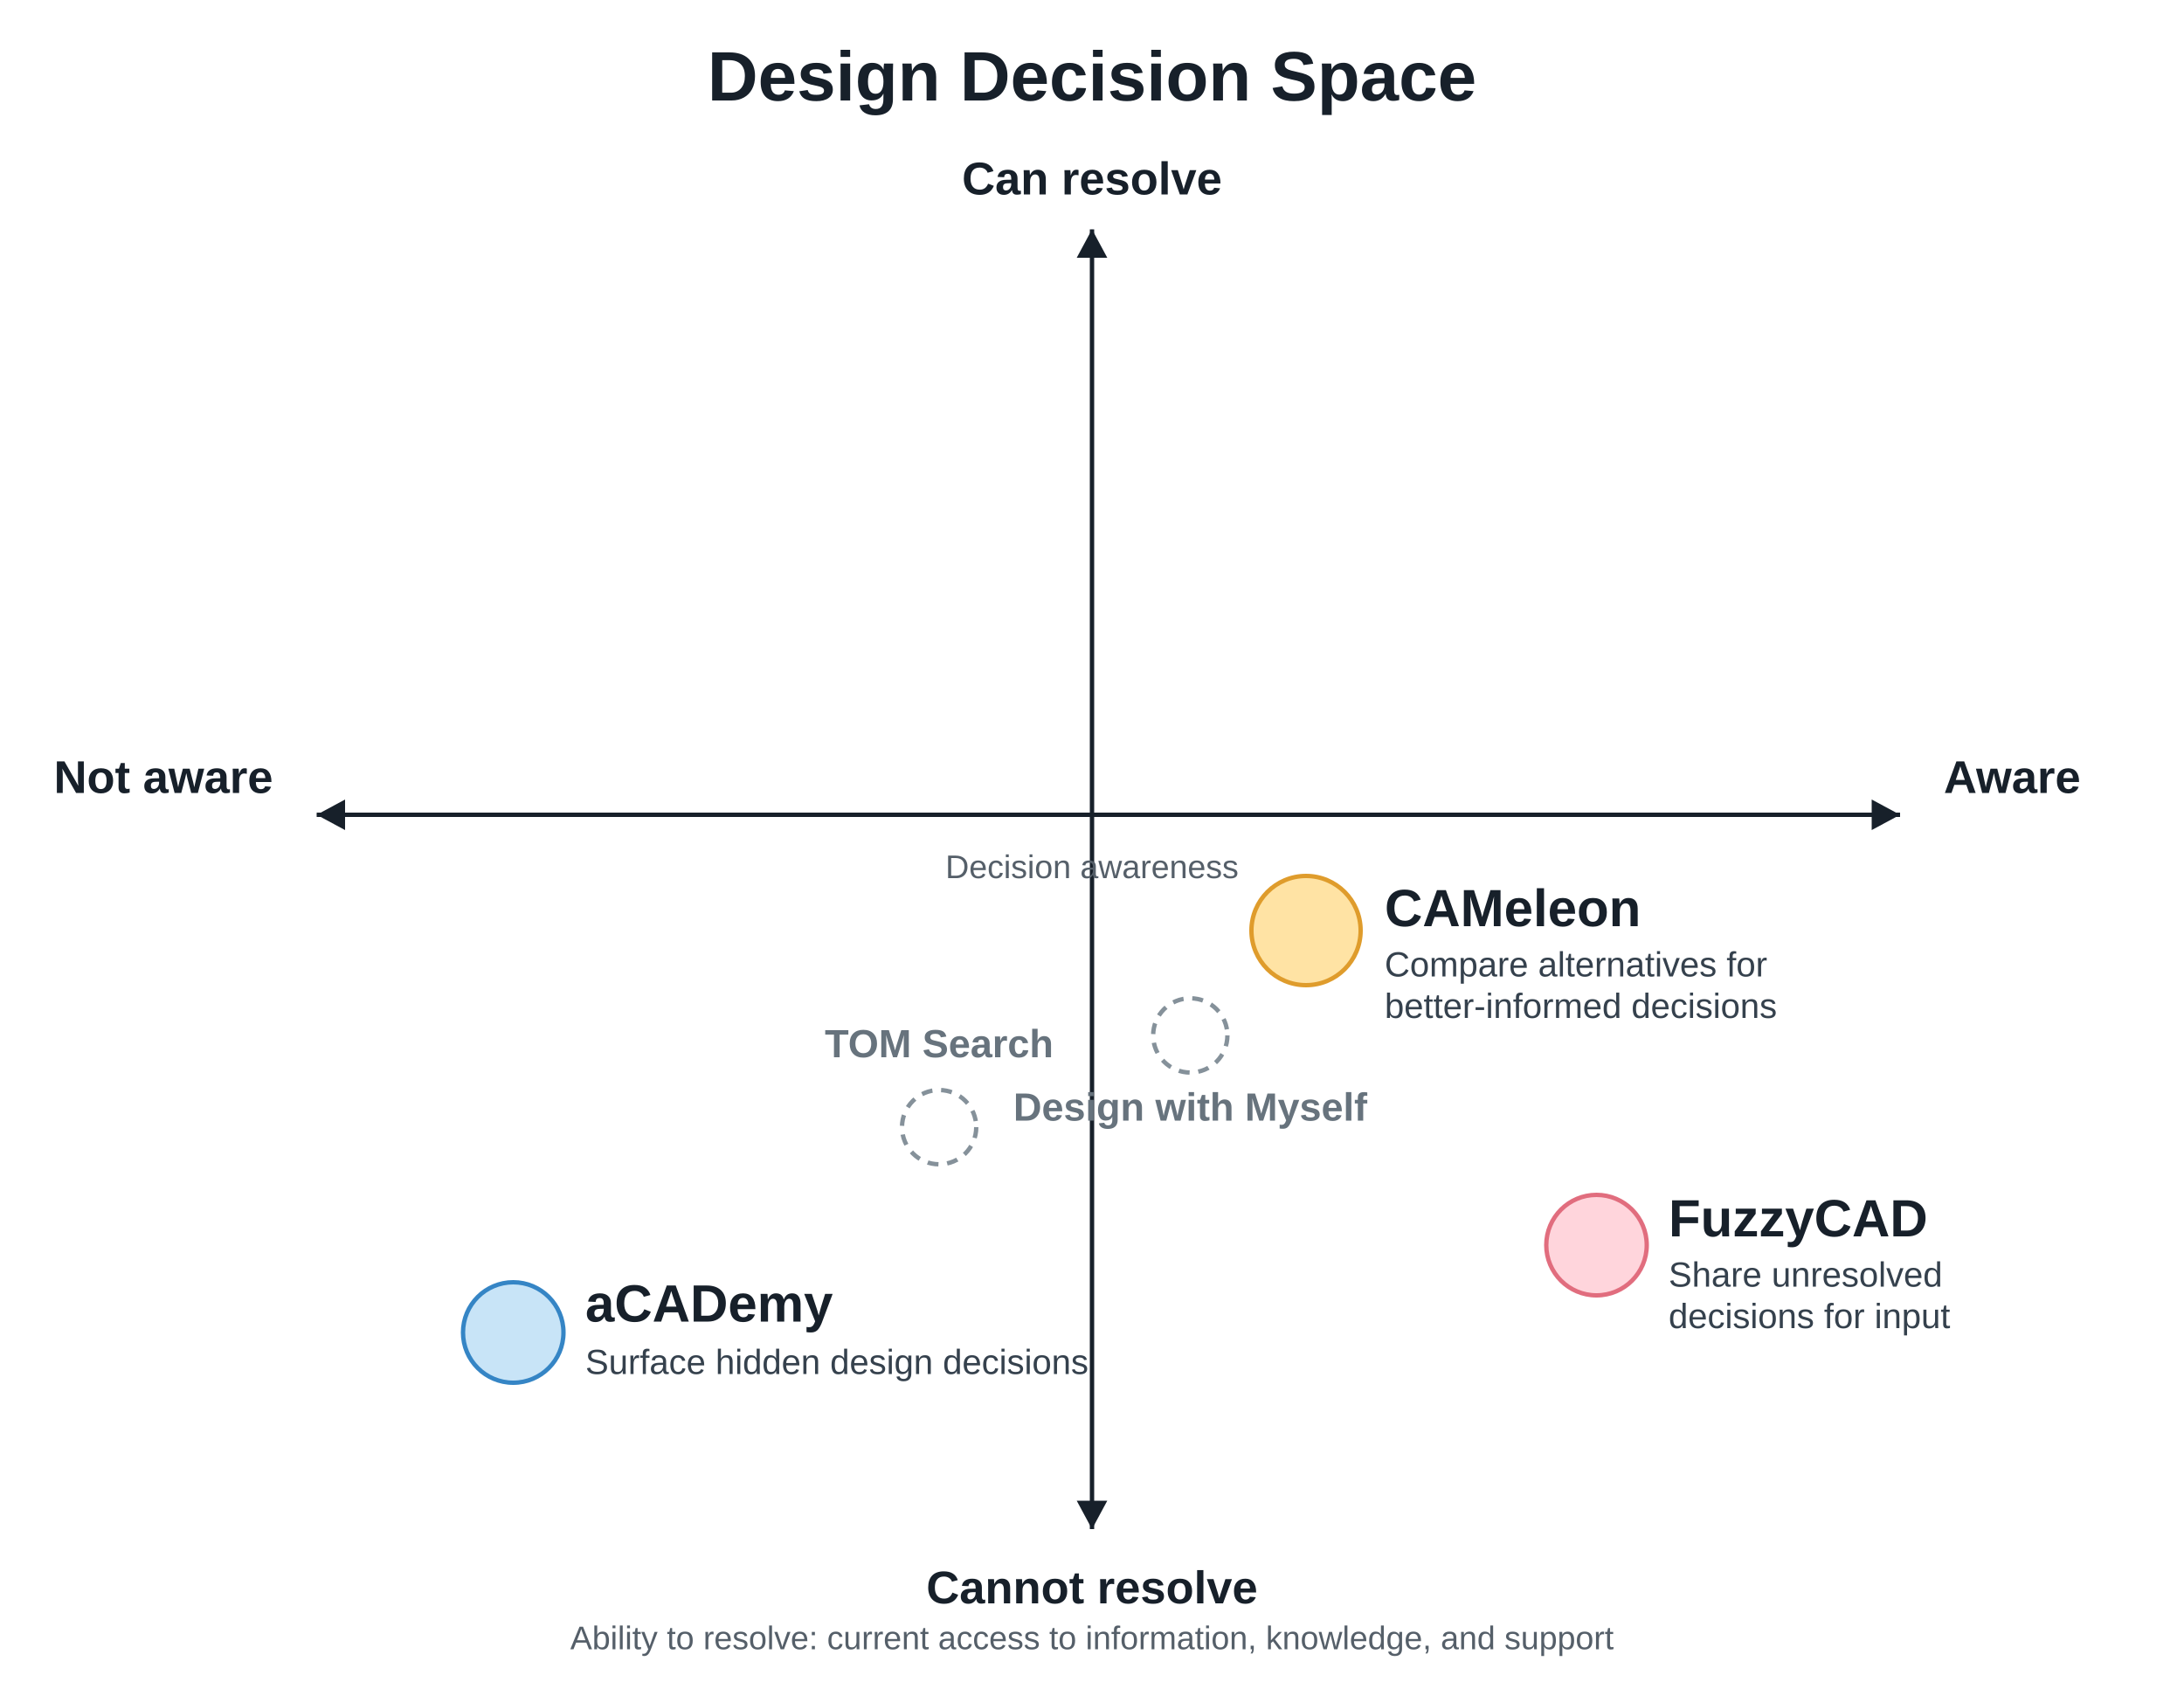
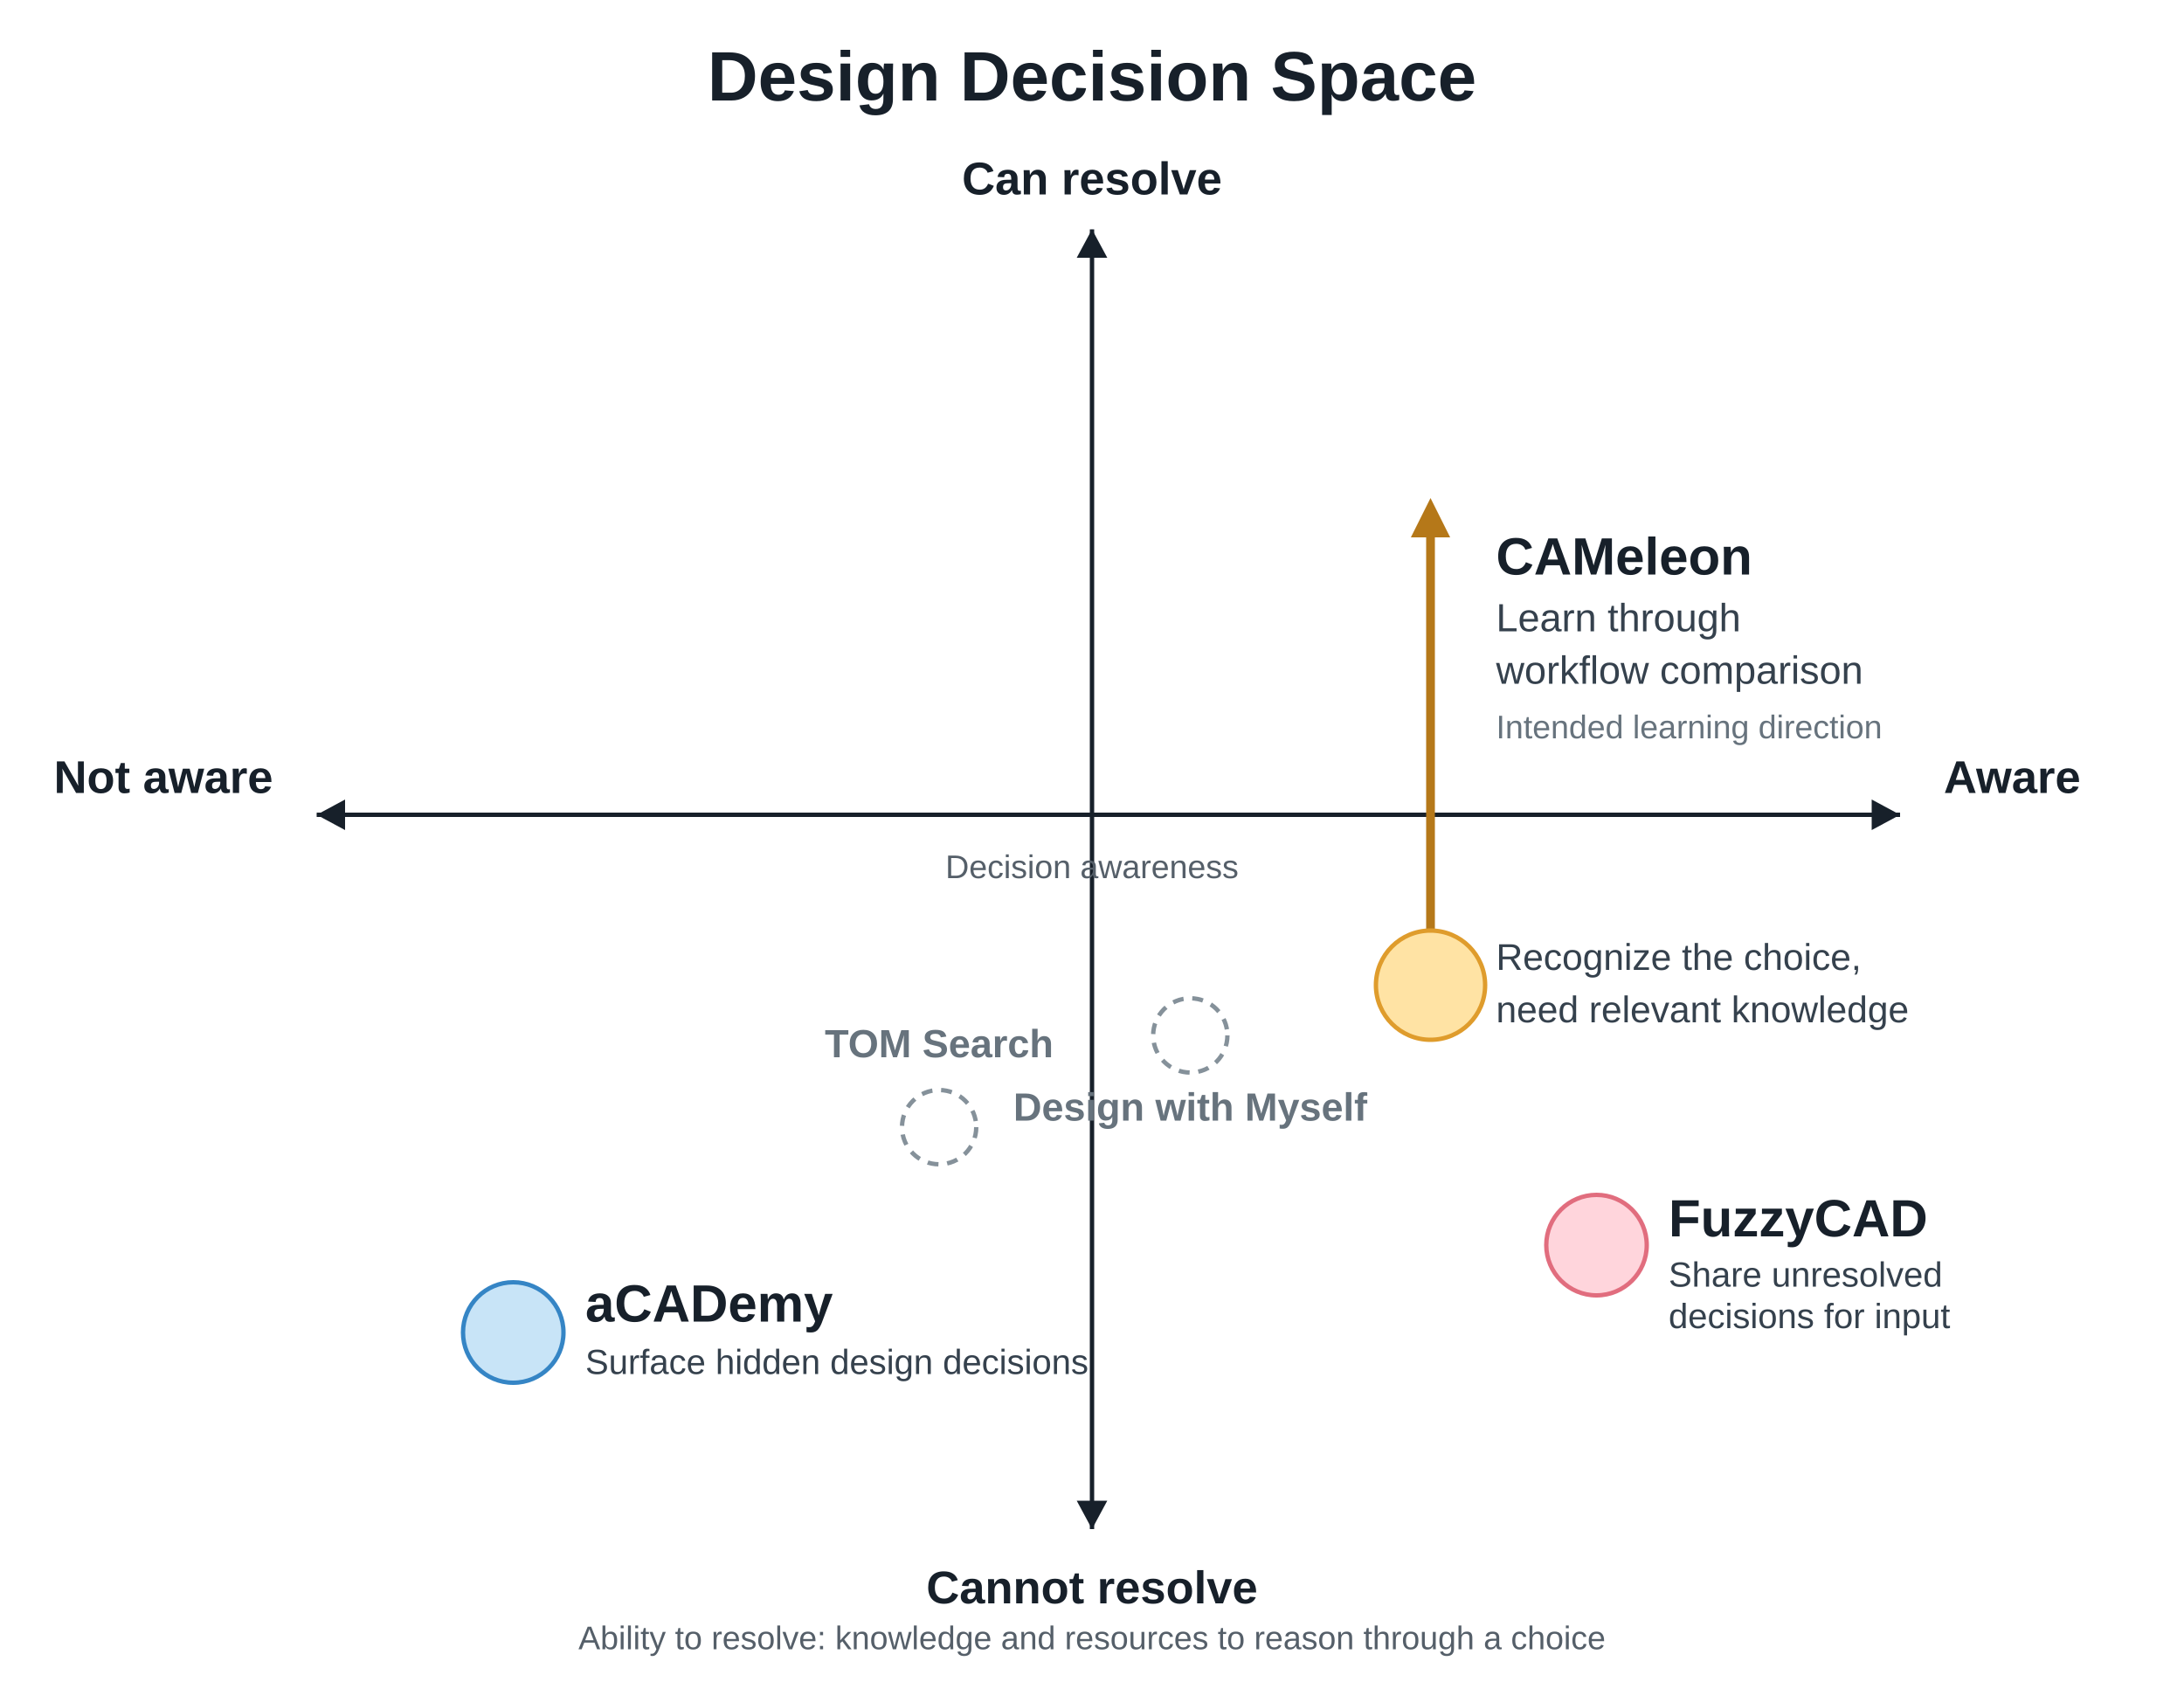
<svg xmlns="http://www.w3.org/2000/svg" viewBox="0 0 1000 770" role="img" aria-labelledby="title description">
  <rect width="1000" height="770" fill="#fff" />
  <g font-family="Arial, Helvetica, sans-serif" fill="#17202a">
    <text x="500" y="46" font-size="32" font-weight="700" text-anchor="middle">Design Decision Space</text>
    <g stroke="#17202a" stroke-width="2" fill="none">
      <path d="M145 373 H870 M500 105 V700" />
      <path d="M145 373 l13 -7 v14 z M870 373 l-13 -7 v14 z M500 105 l-7 13 h14 z M500 700 l-7 -13 h14 z" fill="#17202a" stroke="none" />
    </g>
    <g font-size="21" font-weight="700">
      <text x="500" y="89" text-anchor="middle">Can resolve</text>
      <text x="500" y="734" text-anchor="middle">Cannot resolve</text>
      <text x="125" y="363" text-anchor="end">Not aware</text>
      <text x="890" y="363">Aware</text>
    </g>
    <g font-size="15" fill="#555f69">
-       <text x="500" y="755" text-anchor="middle">Ability to resolve: current access to information, knowledge, and support</text>
+       <text x="500" y="755" text-anchor="middle">Ability to resolve: knowledge and resources to reason through a choice</text>
      <text x="500" y="402" text-anchor="middle">Decision awareness</text>
    </g>
    <circle cx="235" cy="610" r="23" fill="#c8e4f7" stroke="#3585c5" stroke-width="2" />
    <text x="268" y="605" font-size="24" font-weight="700">aCADemy</text>
    <text x="268" y="629" font-size="16" fill="#35414d">Surface hidden design decisions</text>
-     <circle cx="598" cy="426" r="25" fill="#ffe3a4" stroke="#df9c2c" stroke-width="2" />
-     <text x="634" y="424" font-size="24" font-weight="700">CAMeleon</text>
-     <text x="634" y="447" font-size="16" fill="#35414d">Compare alternatives for</text>
-     <text x="634" y="466" font-size="16" fill="#35414d">better-informed decisions</text>
+     <path d="M655 426 V244" fill="none" stroke="#b57819" stroke-width="4" />
+     <path d="M655 228 l-9 18 h18 z" fill="#b57819" />
+     <circle cx="655" cy="451" r="25" fill="#ffe3a4" stroke="#df9c2c" stroke-width="2" />
+     <text x="685" y="263" font-size="24" font-weight="700">CAMeleon</text>
+     <text x="685" y="289" font-size="18" fill="#35414d">Learn through</text>
+     <text x="685" y="313" font-size="18" fill="#35414d">workflow comparison</text>
+     <text x="685" y="444" font-size="17" fill="#35414d">Recognize the choice,</text>
+     <text x="685" y="468" font-size="17" fill="#35414d">need relevant knowledge</text>
+     <text x="685" y="338" font-size="15" fill="#67737d">Intended learning direction</text>
    <circle cx="731" cy="570" r="23" fill="#ffd5dc" stroke="#e16d7e" stroke-width="2" />
    <text x="764" y="566" font-size="24" font-weight="700">FuzzyCAD</text>
    <text x="764" y="589" font-size="16" fill="#35414d">Share unresolved</text>
    <text x="764" y="608" font-size="16" fill="#35414d">decisions for input</text>
    <g fill="none" stroke="#85919a" stroke-width="2" stroke-dasharray="5 4">
      <circle cx="430" cy="516" r="17" />
      <circle cx="545" cy="474" r="17" />
    </g>
    <g fill="#67737d" font-size="18" font-weight="600">
      <text x="430" y="484" text-anchor="middle">TOM Search</text>
      <text x="545" y="513" text-anchor="middle">Design with Myself</text>
    </g>
  </g>
</svg>
